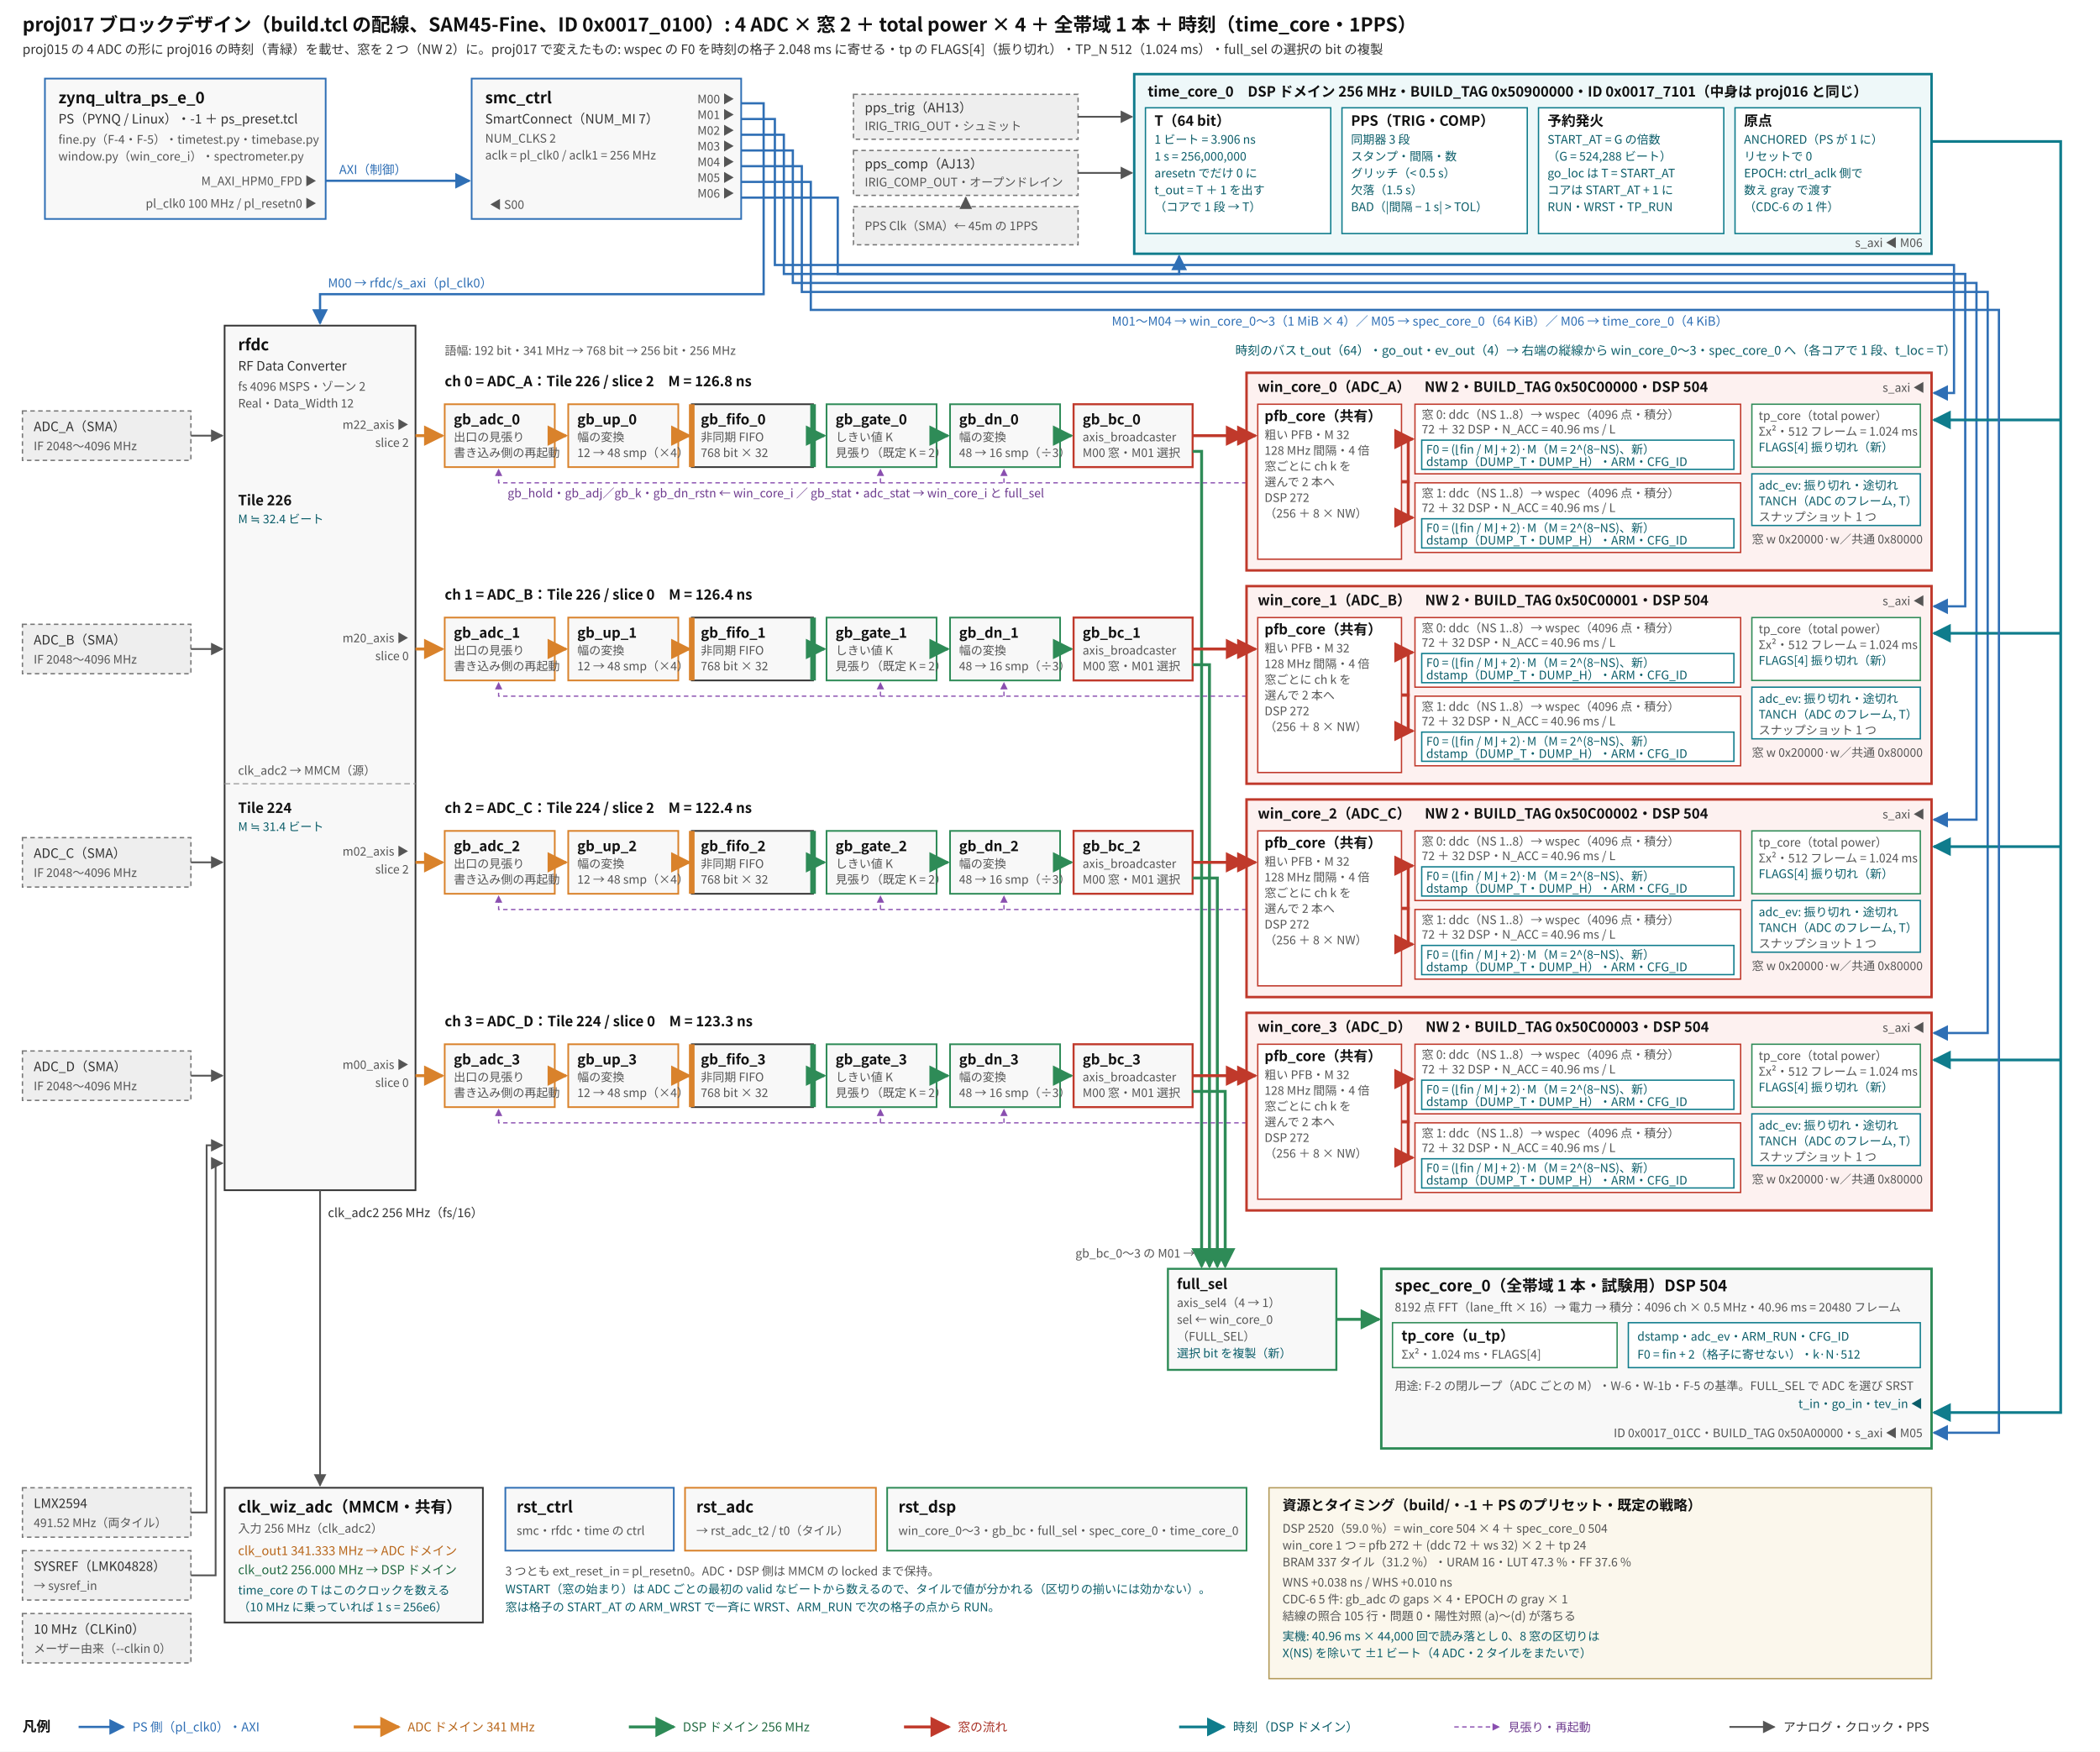
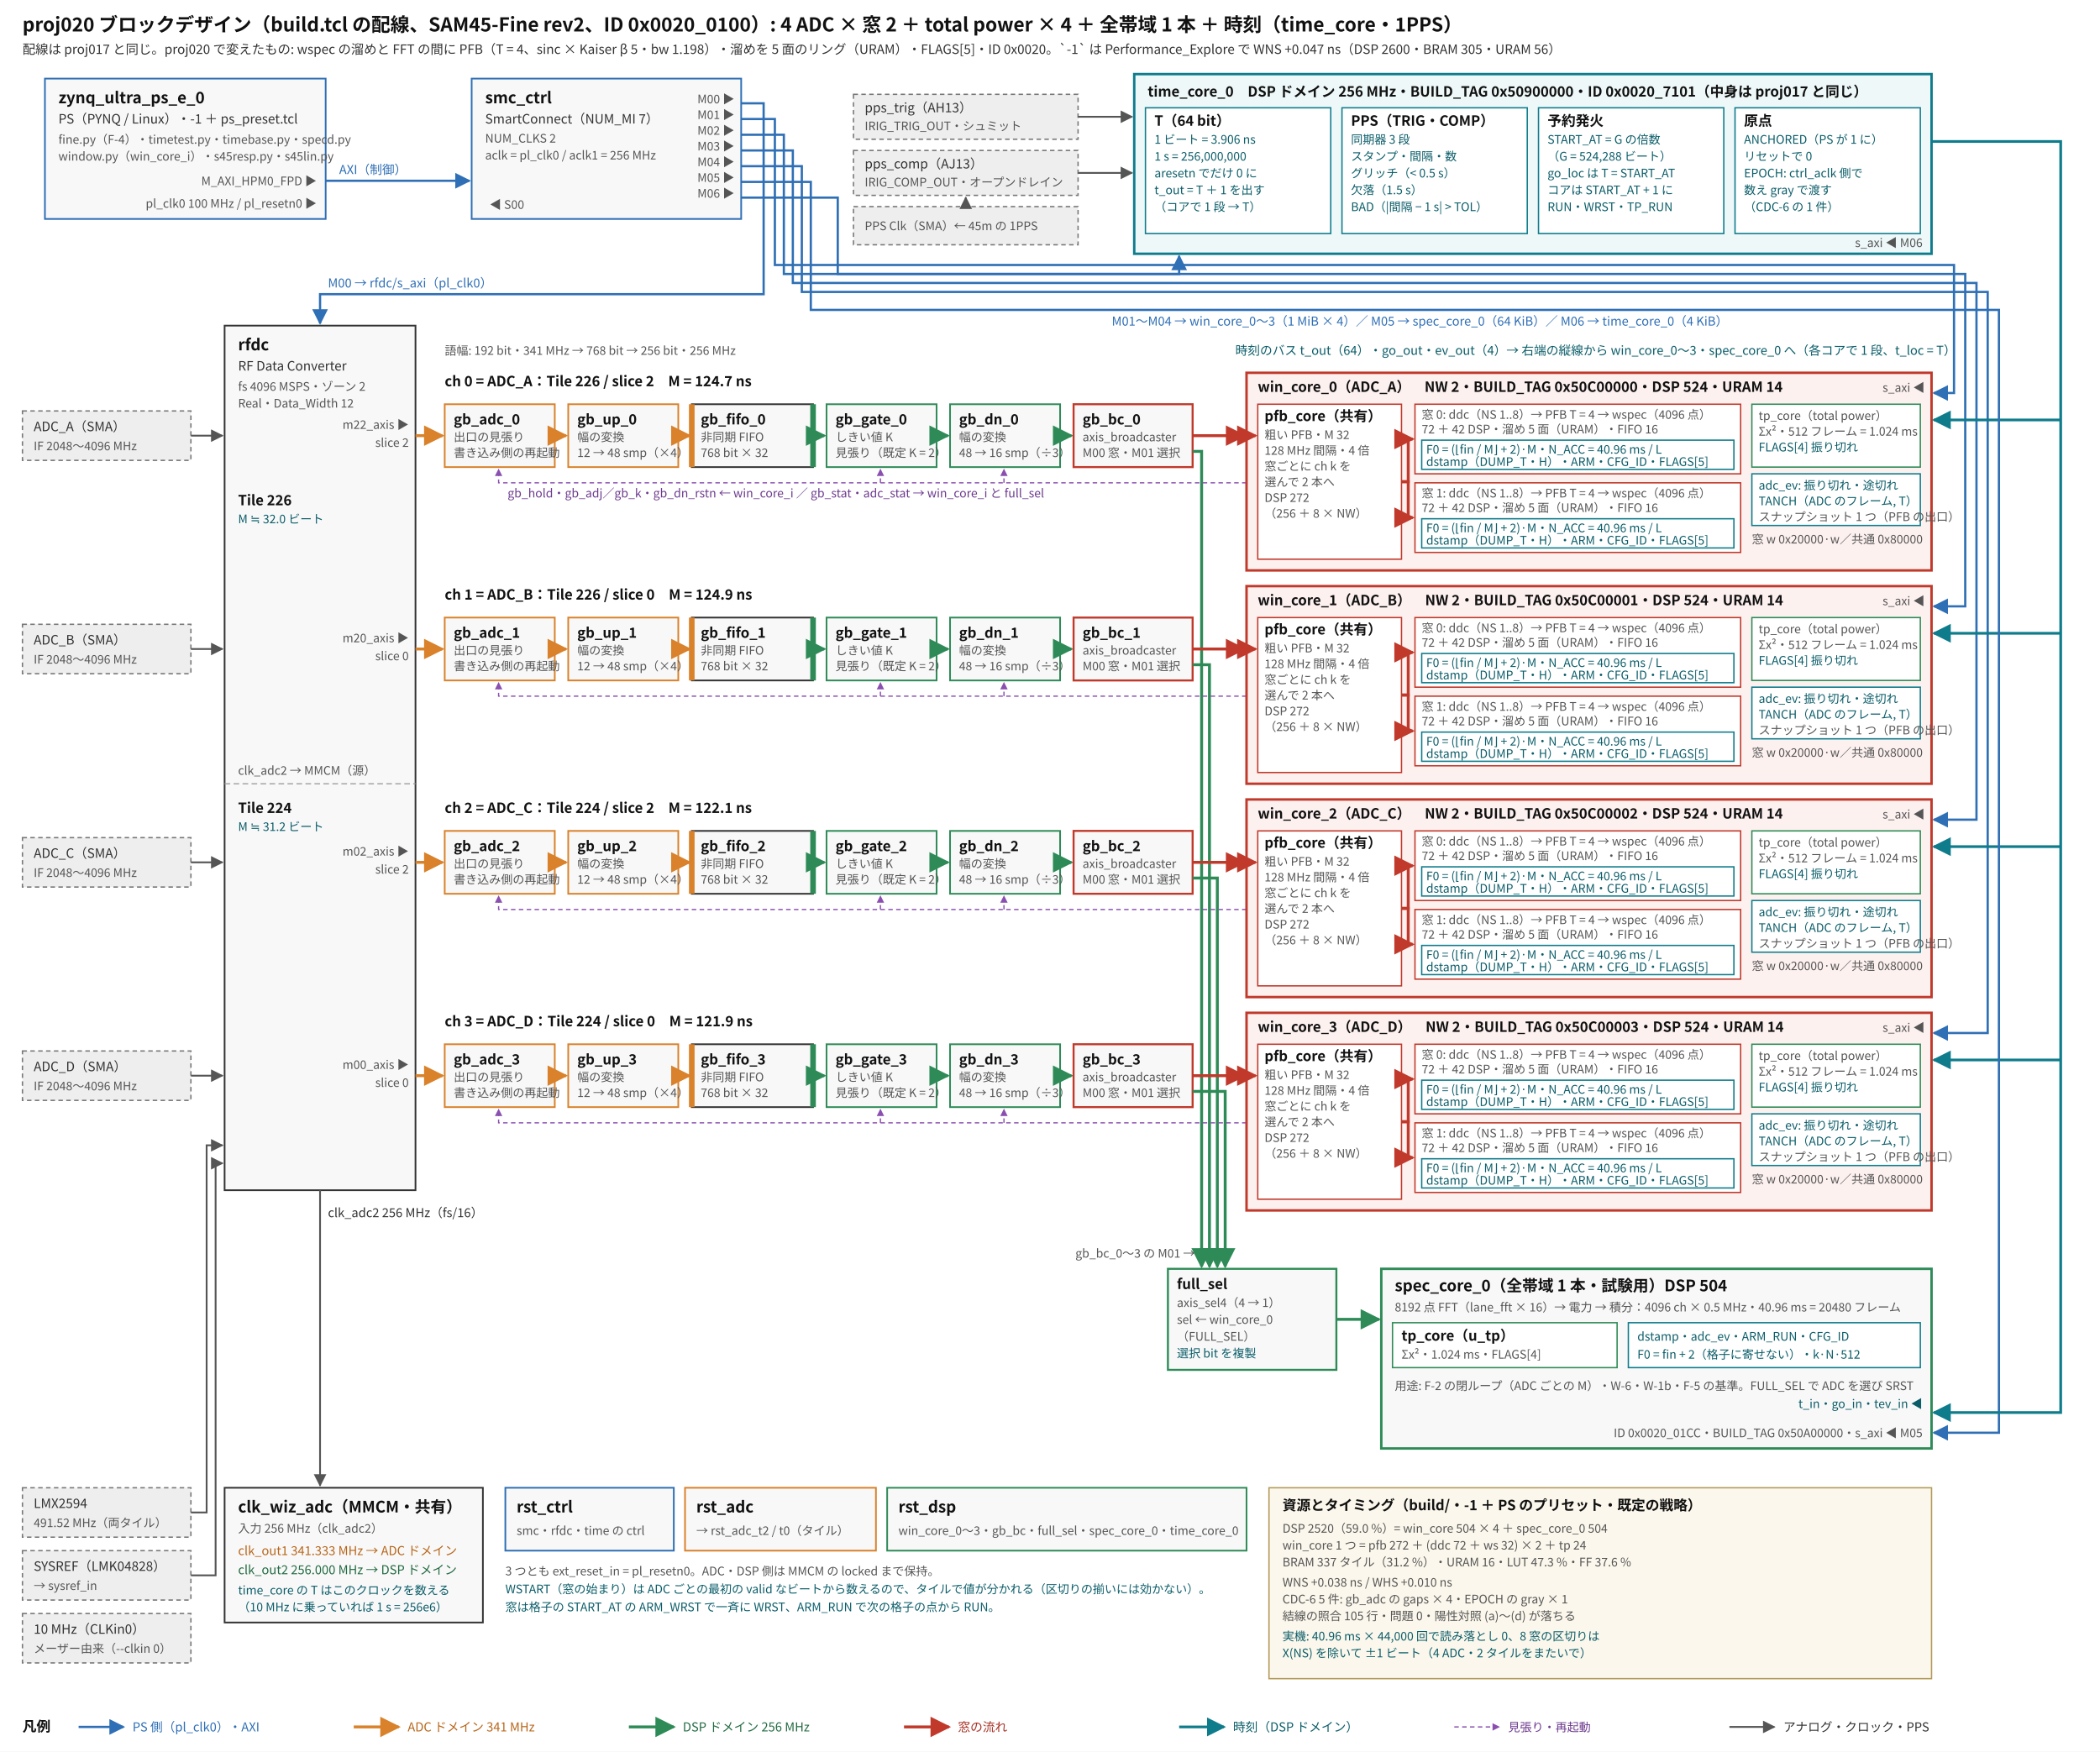
<svg xmlns="http://www.w3.org/2000/svg" viewBox="0 0 1870 1560" width="1870" height="1560" font-family="'Hiragino Sans','Noto Sans CJK JP','Yu Gothic',sans-serif">
  <defs>
    <marker id="aB" viewBox="0 0 10 10" refX="9" refY="5" markerWidth="7" markerHeight="7" orient="auto">
      <path d="M0,0 L10,5 L0,10 z" fill="#2f6fb5" />
    </marker>
    <marker id="aO" viewBox="0 0 10 10" refX="9" refY="5" markerWidth="7" markerHeight="7" orient="auto">
      <path d="M0,0 L10,5 L0,10 z" fill="#d9822b" />
    </marker>
    <marker id="aG" viewBox="0 0 10 10" refX="9" refY="5" markerWidth="7" markerHeight="7" orient="auto">
      <path d="M0,0 L10,5 L0,10 z" fill="#2e8b57" />
    </marker>
    <marker id="aK" viewBox="0 0 10 10" refX="9" refY="5" markerWidth="7" markerHeight="7" orient="auto">
      <path d="M0,0 L10,5 L0,10 z" fill="#555" />
    </marker>
    <marker id="aP" viewBox="0 0 10 10" refX="9" refY="5" markerWidth="6" markerHeight="6" orient="auto">
      <path d="M0,0 L10,5 L0,10 z" fill="#8a4fb0" />
    </marker>
    <marker id="aR" viewBox="0 0 10 10" refX="9" refY="5" markerWidth="7" markerHeight="7" orient="auto">
      <path d="M0,0 L10,5 L0,10 z" fill="#c0392b" />
    </marker>
    <marker id="aT" viewBox="0 0 10 10" refX="9" refY="5" markerWidth="7" markerHeight="7" orient="auto">
      <path d="M0,0 L10,5 L0,10 z" fill="#0f7c8c" />
    </marker>
    <style>
      .blk  { fill:#f8f8f8; stroke:#333; stroke-width:1.5; }
      .sub  { fill:#ffffff; stroke:#2e8b57; stroke-width:1.2; }
      .win  { fill:#fdf1f0; stroke:#c0392b; stroke-width:2.2; }
      .wsub { fill:#ffffff; stroke:#c0392b; stroke-width:1.2; }
      .tim  { fill:#eef8f9; stroke:#0f7c8c; stroke-width:2.2; }
      .tsub { fill:#ffffff; stroke:#0f7c8c; stroke-width:1.2; }
      .ext  { fill:#eeeeee; stroke:#777; stroke-width:1.2; stroke-dasharray:4 3; }
      .note { fill:#fbf7ec; stroke:#b39a5a; stroke-width:1.2; }
      .t    { font-size:14px; font-weight:bold; fill:#111; }
      .tm   { font-size:12.5px; font-weight:bold; fill:#111; }
      .s    { font-size:11.5px; fill:#333; }
      .xs   { font-size:10.5px; fill:#555; }
      .xt   { font-size:10.5px; fill:#0b5d69; }
      .wB   { stroke:#2f6fb5; stroke-width:2.0; fill:none; marker-end:url(#aB); }
      .wO   { stroke:#d9822b; stroke-width:2.6; fill:none; marker-end:url(#aO); }
      .wG   { stroke:#2e8b57; stroke-width:2.6; fill:none; marker-end:url(#aG); }
      .wR   { stroke:#c0392b; stroke-width:2.6; fill:none; marker-end:url(#aR); }
      .wK   { stroke:#555; stroke-width:1.6; fill:none; marker-end:url(#aK); }
      .wP   { stroke:#8a4fb0; stroke-width:1.1; fill:none; stroke-dasharray:4 3; marker-end:url(#aP); }
      .wT   { stroke:#0f7c8c; stroke-width:2.4; fill:none; marker-end:url(#aT); }
      .lb   { font-size:11px; fill:#333; }
      .lbB  { font-size:11px; fill:#2f6fb5; }
      .lbO  { font-size:11px; fill:#b8661a; }
      .lbG  { font-size:11px; fill:#236b43; }
      .lbR  { font-size:11px; fill:#a93226; }
      .lbP  { font-size:10.5px; fill:#6d3a8e; }
      .lbT  { font-size:11px; fill:#0b5d69; }
    </style>
  </defs>
  <rect x="0" y="0" width="1870" height="1560" fill="#ffffff" />
-   <text x="20" y="28" class="s" style="font-size:17px;font-weight:bold;fill:#111">proj017 ブロックデザイン（build.tcl の配線、SAM45-Fine、ID 0x0017_0100）: 4 ADC × 窓 2 ＋ total power × 4 ＋ 全帯域 1 本 ＋ 時刻（time_core・1PPS）</text>
-   <text x="20" y="48" class="s">proj015 の 4 ADC の形に proj016 の時刻（青緑）を載せ、窓を 2 つ（NW 2）に。proj017 で変えたもの: wspec の F0 を時刻の格子 2.048 ms に寄せる・tp の FLAGS[4]（振り切れ）・TP_N 512（1.024 ms）・full_sel の選択の bit の複製</text>
+   <text x="20" y="28" class="s" style="font-size:17px;font-weight:bold;fill:#111">proj020 ブロックデザイン（build.tcl の配線、SAM45-Fine rev2、ID 0x0020_0100）: 4 ADC × 窓 2 ＋ total power × 4 ＋ 全帯域 1 本 ＋ 時刻（time_core・1PPS）</text>
+   <text x="20" y="48" class="s">配線は proj017 と同じ。proj020 で変えたもの: wspec の溜めと FFT の間に PFB（T = 4、sinc × Kaiser β 5・bw 1.198）・溜めを 5 面のリング（URAM）・FLAGS[5]・ID 0x0020。`-1` は Performance_Explore で WNS +0.047 ns（DSP 2600・BRAM 305・URAM 56）</text>
  <rect class="blk" x="40" y="70" width="250" height="125" style="stroke:#2f6fb5" />
  <text x="52" y="92" class="t">zynq_ultra_ps_e_0</text>
  <text x="52" y="110" class="s">PS（PYNQ / Linux）・-1 ＋ ps_preset.tcl</text>
-   <text x="52" y="128" class="xs">fine.py（F-4・F-5）・timetest.py・timebase.py</text>
-   <text x="52" y="143" class="xs">window.py（win_core_i）・spectrometer.py</text>
+   <text x="52" y="128" class="xs">fine.py（F-4）・timetest.py・timebase.py・specd.py</text>
+   <text x="52" y="143" class="xs">window.py（win_core_i）・s45resp.py・s45lin.py</text>
  <text x="282" y="165" class="xs" text-anchor="end">M_AXI_HPM0_FPD ▶</text>
  <text x="282" y="185" class="xs" text-anchor="end">pl_clk0 100 MHz / pl_resetn0 ▶</text>
  <rect class="blk" x="420" y="70" width="240" height="125" style="stroke:#2f6fb5" />
  <text x="432" y="92" class="t">smc_ctrl</text>
  <text x="432" y="110" class="s">SmartConnect（NUM_MI 7）</text>
  <text x="432" y="127" class="xs">NUM_CLKS 2</text>
  <text x="432" y="142" class="xs">aclk = pl_clk0 / aclk1 = 256 MHz</text>
  <text x="436" y="186" class="xs">◀ S00</text>
  <text x="654" y="92" class="xs" text-anchor="end">M00 ▶</text>
  <text x="654" y="106" class="xs" text-anchor="end">M01 ▶</text>
  <text x="654" y="120" class="xs" text-anchor="end">M02 ▶</text>
  <text x="654" y="134" class="xs" text-anchor="end">M03 ▶</text>
  <text x="654" y="148" class="xs" text-anchor="end">M04 ▶</text>
  <text x="654" y="162" class="xs" text-anchor="end">M05 ▶</text>
  <text x="654" y="176" class="xs" text-anchor="end">M06 ▶</text>
  <path class="wB" d="M290,161 L418,161" />
  <text x="302" y="155" class="lbB">AXI（制御）</text>
  <rect class="tim" x="1010" y="66" width="710" height="160" />
-   <text x="1022" y="86" class="tm">time_core_0　DSP ドメイン 256 MHz・BUILD_TAG 0x50900000・ID 0x0017_7101（中身は proj016 と同じ）</text>
+   <text x="1022" y="86" class="tm">time_core_0　DSP ドメイン 256 MHz・BUILD_TAG 0x50900000・ID 0x0020_7101（中身は proj017 と同じ）</text>
  <text x="1712" y="220" class="xs" text-anchor="end">s_axi ◀ M06</text>
  <rect class="tsub" x="1020" y="96" width="165" height="112" />
  <text x="1028" y="112" class="tm">T（64 bit）</text>
  <text x="1028" y="128" class="xt">1 ビート = 3.906 ns</text>
  <text x="1028" y="143" class="xt">1 s = 256,000,000</text>
  <text x="1028" y="158" class="xt">aresetn でだけ 0 に</text>
  <text x="1028" y="173" class="xt">t_out = T ＋ 1 を出す</text>
  <text x="1028" y="188" class="xt">（コアで 1 段 → T）</text>
  <rect class="tsub" x="1195" y="96" width="165" height="112" />
  <text x="1203" y="112" class="tm">PPS（TRIG・COMP）</text>
  <text x="1203" y="128" class="xt">同期器 3 段</text>
  <text x="1203" y="143" class="xt">スタンプ・間隔・数</text>
  <text x="1203" y="158" class="xt">グリッチ（&lt; 0.5 s）</text>
  <text x="1203" y="173" class="xt">欠落（1.5 s）</text>
  <text x="1203" y="188" class="xt">BAD（|間隔 − 1 s| &gt; TOL）</text>
  <rect class="tsub" x="1370" y="96" width="165" height="112" />
  <text x="1378" y="112" class="tm">予約発火</text>
  <text x="1378" y="128" class="xt">START_AT = G の倍数</text>
  <text x="1378" y="143" class="xt">（G = 524,288 ビート）</text>
  <text x="1378" y="158" class="xt">go_loc は T = START_AT</text>
  <text x="1378" y="173" class="xt">コアは START_AT + 1 に</text>
  <text x="1378" y="188" class="xt">RUN・WRST・TP_RUN</text>
  <rect class="tsub" x="1545" y="96" width="165" height="112" />
  <text x="1553" y="112" class="tm">原点</text>
  <text x="1553" y="128" class="xt">ANCHORED（PS が 1 に）</text>
  <text x="1553" y="143" class="xt">リセットで 0</text>
  <text x="1553" y="158" class="xt">EPOCH: ctrl_aclk 側で</text>
  <text x="1553" y="173" class="xt">数え gray で渡す</text>
  <text x="1553" y="188" class="xt">（CDC-6 の 1 件）</text>
  <rect class="ext" x="760" y="84" width="200" height="40" />
  <text x="770" y="100" class="s">pps_trig（AH13）</text>
  <text x="770" y="116" class="xs">IRIG_TRIG_OUT・シュミット</text>
  <rect class="ext" x="760" y="134" width="200" height="40" />
  <text x="770" y="150" class="s">pps_comp（AJ13）</text>
  <text x="770" y="166" class="xs">IRIG_COMP_OUT・オープンドレイン</text>
  <path class="wK" d="M960,104 L1008,104" />
  <path class="wK" d="M960,154 L1008,154" />
  <rect class="ext" x="760" y="184" width="200" height="34" />
  <text x="770" y="205" class="xs">PPS Clk（SMA）← 45m の 1PPS</text>
  <path class="wK" d="M860,184 L860,176" />
  <rect class="blk" x="200" y="290" width="170" height="770" />
  <text x="212" y="312" class="t">rfdc</text>
  <text x="212" y="330" class="s">RF Data Converter</text>
  <text x="212" y="348" class="xs">fs 4096 MSPS・ゾーン 2</text>
  <text x="212" y="363" class="xs">Real・Data_Width 12</text>
  <line x1="200" y1="698" x2="370" y2="698" stroke="#999" stroke-dasharray="5 3" />
  <text x="212" y="450" class="tm">Tile 226</text>
  <text x="212" y="724" class="tm">Tile 224</text>
-   <text x="212" y="466" class="xt">M ≒ 32.4 ビート</text>
-   <text x="212" y="740" class="xt">M ≒ 31.4 ビート</text>
+   <text x="212" y="466" class="xt">M ≒ 32.0 ビート</text>
+   <text x="212" y="740" class="xt">M ≒ 31.2 ビート</text>
  <text x="212" y="690" class="xs">clk_adc2 → MMCM（源）</text>
  <path class="wB" d="M660,92 L680,92 L680,262 L285,262 L285,288" />
  <text x="292" y="256" class="lbB">M00 → rfdc/s_axi（pl_clk0）</text>
  <path class="wB" d="M660,106 L690,106 L690,236 L1740,236 L1740,350 L1722,350" />
  <path class="wB" d="M660,120 L698,120 L698,244 L1750,244 L1750,540 L1722,540" />
  <path class="wB" d="M660,134 L706,134 L706,252 L1760,252 L1760,730 L1722,730" />
  <path class="wB" d="M660,148 L714,148 L714,260 L1770,260 L1770,920 L1722,920" />
  <text x="990" y="290" class="lbB">M01〜M04 → win_core_0〜3（1 MiB × 4）／ M05 → spec_core_0（64 KiB）／ M06 → time_core_0（4 KiB）</text>
  <path class="wB" d="M660,176 L746,176 L746,244 L1050,244 L1050,228" />
  <text x="1100" y="316" class="lbT">時刻のバス t_out（64）・go_out・ev_out（4）→ 右端の縦線から win_core_0〜3・spec_core_0 へ（各コアで 1 段、t_loc = T）</text>
  <text x="396" y="316" class="xs">語幅: 192 bit・341 MHz → 768 bit → 256 bit・256 MHz</text>
  <rect class="ext" x="20" y="366" width="150" height="44" />
  <text x="30" y="384" class="s">ADC_A（SMA）</text>
  <text x="30" y="401" class="xs">IF 2048〜4096 MHz</text>
  <path class="wK" d="M170,388 L198,388" />
  <text x="364" y="382" class="xs" text-anchor="end">m22_axis ▶</text>
  <text x="364" y="398" class="xs" text-anchor="end">slice 2</text>
-   <text x="396" y="344" class="tm">ch 0 = ADC_A：Tile 226 / slice 2　M = 126.8 ns</text>
+   <text x="396" y="344" class="tm">ch 0 = ADC_A：Tile 226 / slice 2　M = 124.7 ns</text>
  <path class="wO" d="M370,388 L394,388" />
  <rect class="blk" x="396" y="360" width="98" height="56" style="stroke:#d9822b" />
  <text x="404" y="378" class="tm">gb_adc_0</text>
  <text x="404" y="393" class="xs">出口の見張り</text>
  <text x="404" y="407" class="xs">書き込み側の再起動</text>
  <path class="wO" d="M494,388 L504,388" />
  <rect class="blk" x="506" y="360" width="98" height="56" style="stroke:#d9822b" />
  <text x="514" y="378" class="tm">gb_up_0</text>
  <text x="514" y="393" class="xs">幅の変換</text>
  <text x="514" y="407" class="xs">12 → 48 smp（×4）</text>
  <path class="wO" d="M604,388 L614,388" />
  <rect class="blk" x="616" y="360" width="108" height="56" style="stroke:#333" />
  <line x1="616" y1="360" x2="616" y2="416" stroke="#d9822b" stroke-width="5" />
  <line x1="724" y1="360" x2="724" y2="416" stroke="#2e8b57" stroke-width="5" />
  <text x="624" y="378" class="tm">gb_fifo_0</text>
  <text x="624" y="393" class="xs">非同期 FIFO</text>
  <text x="624" y="407" class="xs">768 bit × 32</text>
  <path class="wG" d="M724,388 L734,388" />
  <rect class="blk" x="736" y="360" width="98" height="56" style="stroke:#2e8b57" />
  <text x="744" y="378" class="tm">gb_gate_0</text>
  <text x="744" y="393" class="xs">しきい値 K</text>
  <text x="744" y="407" class="xs">見張り（既定 K = 2）</text>
  <path class="wG" d="M834,388 L844,388" />
  <rect class="blk" x="846" y="360" width="98" height="56" style="stroke:#2e8b57" />
  <text x="854" y="378" class="tm">gb_dn_0</text>
  <text x="854" y="393" class="xs">幅の変換</text>
  <text x="854" y="407" class="xs">48 → 16 smp（÷3）</text>
  <path class="wG" d="M944,388 L954,388" />
  <rect class="blk" x="956" y="360" width="106" height="56" style="stroke:#c0392b;stroke-width:1.8" />
  <text x="964" y="378" class="tm">gb_bc_0</text>
  <text x="964" y="393" class="xs">axis_broadcaster</text>
  <text x="964" y="407" class="xs">M00 窓・M01 選択</text>
  <path class="wR" d="M1062,388 L1108,388" />
  <path class="wG" d="M1062,402 L1070,402 L1070,1128" />
  <path class="wP" d="M1110,430 L444,430 L444,418" />
  <path class="wP" d="M784,430 L784,418" />
  <path class="wP" d="M894,430 L894,418" />
  <text x="452" y="443" class="lbP">gb_hold・gb_adj／gb_k・gb_dn_rstn ← win_core_i ／ gb_stat・adc_stat → win_core_i と full_sel</text>
  <rect class="win" x="1110" y="332" width="610" height="176" />
-   <text x="1120" y="349" class="tm">win_core_0（ADC_A）　NW 2・BUILD_TAG 0x50C00000・DSP 504</text>
+   <text x="1120" y="349" class="tm">win_core_0（ADC_A）　NW 2・BUILD_TAG 0x50C00000・DSP 524・URAM 14</text>
  <text x="1714" y="349" class="xs" text-anchor="end">s_axi ◀</text>
  <path class="wT" d="M1835,374 L1722,374" />
  <rect class="wsub" x="1120" y="360" width="128" height="138" />
  <text x="1126" y="375" class="tm">pfb_core（共有）</text>
  <text x="1126" y="391" class="xs">粗い PFB・M 32</text>
  <text x="1126" y="405" class="xs">128 MHz 間隔・4 倍</text>
  <text x="1126" y="419" class="xs">窓ごとに ch k を</text>
  <text x="1126" y="433" class="xs">選んで 2 本へ</text>
  <text x="1126" y="447" class="xs">DSP 272</text>
  <text x="1126" y="461" class="xs">（256 ＋ 8 × NW）</text>
  <path class="wR" d="M1112,388 L1118,388" />
  <rect class="wsub" x="1260" y="360" width="290" height="62" />
-   <text x="1266" y="373" class="xs">窓 0: ddc（NS 1..8）→ wspec（4096 点・積分）</text>
-   <text x="1266" y="386" class="xs">72 ＋ 32 DSP・N_ACC = 40.96 ms / L</text>
+   <text x="1266" y="373" class="xs">窓 0: ddc（NS 1..8）→ PFB T = 4 → wspec（4096 点）</text>
+   <text x="1266" y="386" class="xs">72 ＋ 42 DSP・溜め 5 面（URAM）・FIFO 16</text>
  <rect class="tsub" x="1266" y="392" width="278" height="26" />
-   <text x="1270" y="404" class="xt">F0 = (⌊fin / M⌋ + 2)·M（M = 2^(8−NS)、新）</text>
-   <text x="1270" y="415" class="xt">dstamp（DUMP_T・DUMP_H）・ARM・CFG_ID</text>
+   <text x="1270" y="404" class="xt">F0 = (⌊fin / M⌋ + 2)·M・N_ACC = 40.96 ms / L</text>
+   <text x="1270" y="415" class="xt">dstamp（DUMP_T・H）・ARM・CFG_ID・FLAGS[5]</text>
  <path class="wR" d="M1248,429 L1254,429 L1254,391 L1258,391" />
  <rect class="wsub" x="1260" y="430" width="290" height="62" />
-   <text x="1266" y="443" class="xs">窓 1: ddc（NS 1..8）→ wspec（4096 点・積分）</text>
-   <text x="1266" y="456" class="xs">72 ＋ 32 DSP・N_ACC = 40.96 ms / L</text>
+   <text x="1266" y="443" class="xs">窓 1: ddc（NS 1..8）→ PFB T = 4 → wspec（4096 点）</text>
+   <text x="1266" y="456" class="xs">72 ＋ 42 DSP・溜め 5 面（URAM）・FIFO 16</text>
  <rect class="tsub" x="1266" y="462" width="278" height="26" />
-   <text x="1270" y="474" class="xt">F0 = (⌊fin / M⌋ + 2)·M（M = 2^(8−NS)、新）</text>
-   <text x="1270" y="485" class="xt">dstamp（DUMP_T・DUMP_H）・ARM・CFG_ID</text>
+   <text x="1270" y="474" class="xt">F0 = (⌊fin / M⌋ + 2)·M・N_ACC = 40.96 ms / L</text>
+   <text x="1270" y="485" class="xt">dstamp（DUMP_T・H）・ARM・CFG_ID・FLAGS[5]</text>
  <path class="wR" d="M1248,429 L1254,429 L1254,461 L1258,461" />
  <rect class="sub" x="1560" y="360" width="150" height="56" />
  <text x="1566" y="374" class="xs">tp_core（total power）</text>
  <text x="1566" y="388" class="xs">Σx²・512 フレーム = 1.024 ms</text>
-   <text x="1566" y="402" class="xt">FLAGS[4] 振り切れ（新）</text>
+   <text x="1566" y="402" class="xt">FLAGS[4] 振り切れ</text>
  <rect class="tsub" x="1560" y="422" width="150" height="46" />
  <text x="1566" y="436" class="xt">adc_ev: 振り切れ・途切れ</text>
  <text x="1566" y="450" class="xt">TANCH（ADC のフレーム, T）</text>
-   <text x="1566" y="464" class="xs">スナップショット 1 つ</text>
+   <text x="1566" y="464" class="xs">スナップショット 1 つ（PFB の出口）</text>
  <text x="1560" y="484" class="xs">窓 w 0x20000·w／共通 0x80000</text>
  <rect class="ext" x="20" y="556" width="150" height="44" />
  <text x="30" y="574" class="s">ADC_B（SMA）</text>
  <text x="30" y="591" class="xs">IF 2048〜4096 MHz</text>
  <path class="wK" d="M170,578 L198,578" />
  <text x="364" y="572" class="xs" text-anchor="end">m20_axis ▶</text>
  <text x="364" y="588" class="xs" text-anchor="end">slice 0</text>
-   <text x="396" y="534" class="tm">ch 1 = ADC_B：Tile 226 / slice 0　M = 126.4 ns</text>
+   <text x="396" y="534" class="tm">ch 1 = ADC_B：Tile 226 / slice 0　M = 124.9 ns</text>
  <path class="wO" d="M370,578 L394,578" />
  <rect class="blk" x="396" y="550" width="98" height="56" style="stroke:#d9822b" />
  <text x="404" y="568" class="tm">gb_adc_1</text>
  <text x="404" y="583" class="xs">出口の見張り</text>
  <text x="404" y="597" class="xs">書き込み側の再起動</text>
  <path class="wO" d="M494,578 L504,578" />
  <rect class="blk" x="506" y="550" width="98" height="56" style="stroke:#d9822b" />
  <text x="514" y="568" class="tm">gb_up_1</text>
  <text x="514" y="583" class="xs">幅の変換</text>
  <text x="514" y="597" class="xs">12 → 48 smp（×4）</text>
  <path class="wO" d="M604,578 L614,578" />
  <rect class="blk" x="616" y="550" width="108" height="56" style="stroke:#333" />
  <line x1="616" y1="550" x2="616" y2="606" stroke="#d9822b" stroke-width="5" />
  <line x1="724" y1="550" x2="724" y2="606" stroke="#2e8b57" stroke-width="5" />
  <text x="624" y="568" class="tm">gb_fifo_1</text>
  <text x="624" y="583" class="xs">非同期 FIFO</text>
  <text x="624" y="597" class="xs">768 bit × 32</text>
  <path class="wG" d="M724,578 L734,578" />
  <rect class="blk" x="736" y="550" width="98" height="56" style="stroke:#2e8b57" />
  <text x="744" y="568" class="tm">gb_gate_1</text>
  <text x="744" y="583" class="xs">しきい値 K</text>
  <text x="744" y="597" class="xs">見張り（既定 K = 2）</text>
  <path class="wG" d="M834,578 L844,578" />
  <rect class="blk" x="846" y="550" width="98" height="56" style="stroke:#2e8b57" />
  <text x="854" y="568" class="tm">gb_dn_1</text>
  <text x="854" y="583" class="xs">幅の変換</text>
  <text x="854" y="597" class="xs">48 → 16 smp（÷3）</text>
  <path class="wG" d="M944,578 L954,578" />
  <rect class="blk" x="956" y="550" width="106" height="56" style="stroke:#c0392b;stroke-width:1.8" />
  <text x="964" y="568" class="tm">gb_bc_1</text>
  <text x="964" y="583" class="xs">axis_broadcaster</text>
  <text x="964" y="597" class="xs">M00 窓・M01 選択</text>
  <path class="wR" d="M1062,578 L1108,578" />
  <path class="wG" d="M1062,592 L1077,592 L1077,1128" />
  <path class="wP" d="M1110,620 L444,620 L444,608" />
  <path class="wP" d="M784,620 L784,608" />
  <path class="wP" d="M894,620 L894,608" />
  <rect class="win" x="1110" y="522" width="610" height="176" />
-   <text x="1120" y="539" class="tm">win_core_1（ADC_B）　NW 2・BUILD_TAG 0x50C00001・DSP 504</text>
+   <text x="1120" y="539" class="tm">win_core_1（ADC_B）　NW 2・BUILD_TAG 0x50C00001・DSP 524・URAM 14</text>
  <text x="1714" y="539" class="xs" text-anchor="end">s_axi ◀</text>
  <path class="wT" d="M1835,564 L1722,564" />
  <rect class="wsub" x="1120" y="550" width="128" height="138" />
  <text x="1126" y="565" class="tm">pfb_core（共有）</text>
  <text x="1126" y="581" class="xs">粗い PFB・M 32</text>
  <text x="1126" y="595" class="xs">128 MHz 間隔・4 倍</text>
  <text x="1126" y="609" class="xs">窓ごとに ch k を</text>
  <text x="1126" y="623" class="xs">選んで 2 本へ</text>
  <text x="1126" y="637" class="xs">DSP 272</text>
  <text x="1126" y="651" class="xs">（256 ＋ 8 × NW）</text>
  <path class="wR" d="M1112,578 L1118,578" />
  <rect class="wsub" x="1260" y="550" width="290" height="62" />
-   <text x="1266" y="563" class="xs">窓 0: ddc（NS 1..8）→ wspec（4096 点・積分）</text>
-   <text x="1266" y="576" class="xs">72 ＋ 32 DSP・N_ACC = 40.96 ms / L</text>
+   <text x="1266" y="563" class="xs">窓 0: ddc（NS 1..8）→ PFB T = 4 → wspec（4096 点）</text>
+   <text x="1266" y="576" class="xs">72 ＋ 42 DSP・溜め 5 面（URAM）・FIFO 16</text>
  <rect class="tsub" x="1266" y="582" width="278" height="26" />
-   <text x="1270" y="594" class="xt">F0 = (⌊fin / M⌋ + 2)·M（M = 2^(8−NS)、新）</text>
-   <text x="1270" y="605" class="xt">dstamp（DUMP_T・DUMP_H）・ARM・CFG_ID</text>
+   <text x="1270" y="594" class="xt">F0 = (⌊fin / M⌋ + 2)·M・N_ACC = 40.96 ms / L</text>
+   <text x="1270" y="605" class="xt">dstamp（DUMP_T・H）・ARM・CFG_ID・FLAGS[5]</text>
  <path class="wR" d="M1248,619 L1254,619 L1254,581 L1258,581" />
  <rect class="wsub" x="1260" y="620" width="290" height="62" />
-   <text x="1266" y="633" class="xs">窓 1: ddc（NS 1..8）→ wspec（4096 点・積分）</text>
-   <text x="1266" y="646" class="xs">72 ＋ 32 DSP・N_ACC = 40.96 ms / L</text>
+   <text x="1266" y="633" class="xs">窓 1: ddc（NS 1..8）→ PFB T = 4 → wspec（4096 点）</text>
+   <text x="1266" y="646" class="xs">72 ＋ 42 DSP・溜め 5 面（URAM）・FIFO 16</text>
  <rect class="tsub" x="1266" y="652" width="278" height="26" />
-   <text x="1270" y="664" class="xt">F0 = (⌊fin / M⌋ + 2)·M（M = 2^(8−NS)、新）</text>
-   <text x="1270" y="675" class="xt">dstamp（DUMP_T・DUMP_H）・ARM・CFG_ID</text>
+   <text x="1270" y="664" class="xt">F0 = (⌊fin / M⌋ + 2)·M・N_ACC = 40.96 ms / L</text>
+   <text x="1270" y="675" class="xt">dstamp（DUMP_T・H）・ARM・CFG_ID・FLAGS[5]</text>
  <path class="wR" d="M1248,619 L1254,619 L1254,651 L1258,651" />
  <rect class="sub" x="1560" y="550" width="150" height="56" />
  <text x="1566" y="564" class="xs">tp_core（total power）</text>
  <text x="1566" y="578" class="xs">Σx²・512 フレーム = 1.024 ms</text>
-   <text x="1566" y="592" class="xt">FLAGS[4] 振り切れ（新）</text>
+   <text x="1566" y="592" class="xt">FLAGS[4] 振り切れ</text>
  <rect class="tsub" x="1560" y="612" width="150" height="46" />
  <text x="1566" y="626" class="xt">adc_ev: 振り切れ・途切れ</text>
  <text x="1566" y="640" class="xt">TANCH（ADC のフレーム, T）</text>
-   <text x="1566" y="654" class="xs">スナップショット 1 つ</text>
+   <text x="1566" y="654" class="xs">スナップショット 1 つ（PFB の出口）</text>
  <text x="1560" y="674" class="xs">窓 w 0x20000·w／共通 0x80000</text>
  <rect class="ext" x="20" y="746" width="150" height="44" />
  <text x="30" y="764" class="s">ADC_C（SMA）</text>
  <text x="30" y="781" class="xs">IF 2048〜4096 MHz</text>
  <path class="wK" d="M170,768 L198,768" />
  <text x="364" y="762" class="xs" text-anchor="end">m02_axis ▶</text>
  <text x="364" y="778" class="xs" text-anchor="end">slice 2</text>
-   <text x="396" y="724" class="tm">ch 2 = ADC_C：Tile 224 / slice 2　M = 122.4 ns</text>
+   <text x="396" y="724" class="tm">ch 2 = ADC_C：Tile 224 / slice 2　M = 122.1 ns</text>
  <path class="wO" d="M370,768 L394,768" />
  <rect class="blk" x="396" y="740" width="98" height="56" style="stroke:#d9822b" />
  <text x="404" y="758" class="tm">gb_adc_2</text>
  <text x="404" y="773" class="xs">出口の見張り</text>
  <text x="404" y="787" class="xs">書き込み側の再起動</text>
  <path class="wO" d="M494,768 L504,768" />
  <rect class="blk" x="506" y="740" width="98" height="56" style="stroke:#d9822b" />
  <text x="514" y="758" class="tm">gb_up_2</text>
  <text x="514" y="773" class="xs">幅の変換</text>
  <text x="514" y="787" class="xs">12 → 48 smp（×4）</text>
  <path class="wO" d="M604,768 L614,768" />
  <rect class="blk" x="616" y="740" width="108" height="56" style="stroke:#333" />
  <line x1="616" y1="740" x2="616" y2="796" stroke="#d9822b" stroke-width="5" />
  <line x1="724" y1="740" x2="724" y2="796" stroke="#2e8b57" stroke-width="5" />
  <text x="624" y="758" class="tm">gb_fifo_2</text>
  <text x="624" y="773" class="xs">非同期 FIFO</text>
  <text x="624" y="787" class="xs">768 bit × 32</text>
  <path class="wG" d="M724,768 L734,768" />
  <rect class="blk" x="736" y="740" width="98" height="56" style="stroke:#2e8b57" />
  <text x="744" y="758" class="tm">gb_gate_2</text>
  <text x="744" y="773" class="xs">しきい値 K</text>
  <text x="744" y="787" class="xs">見張り（既定 K = 2）</text>
  <path class="wG" d="M834,768 L844,768" />
  <rect class="blk" x="846" y="740" width="98" height="56" style="stroke:#2e8b57" />
  <text x="854" y="758" class="tm">gb_dn_2</text>
  <text x="854" y="773" class="xs">幅の変換</text>
  <text x="854" y="787" class="xs">48 → 16 smp（÷3）</text>
  <path class="wG" d="M944,768 L954,768" />
  <rect class="blk" x="956" y="740" width="106" height="56" style="stroke:#c0392b;stroke-width:1.8" />
  <text x="964" y="758" class="tm">gb_bc_2</text>
  <text x="964" y="773" class="xs">axis_broadcaster</text>
  <text x="964" y="787" class="xs">M00 窓・M01 選択</text>
  <path class="wR" d="M1062,768 L1108,768" />
  <path class="wG" d="M1062,782 L1084,782 L1084,1128" />
  <path class="wP" d="M1110,810 L444,810 L444,798" />
  <path class="wP" d="M784,810 L784,798" />
  <path class="wP" d="M894,810 L894,798" />
  <rect class="win" x="1110" y="712" width="610" height="176" />
-   <text x="1120" y="729" class="tm">win_core_2（ADC_C）　NW 2・BUILD_TAG 0x50C00002・DSP 504</text>
+   <text x="1120" y="729" class="tm">win_core_2（ADC_C）　NW 2・BUILD_TAG 0x50C00002・DSP 524・URAM 14</text>
  <text x="1714" y="729" class="xs" text-anchor="end">s_axi ◀</text>
  <path class="wT" d="M1835,754 L1722,754" />
  <rect class="wsub" x="1120" y="740" width="128" height="138" />
  <text x="1126" y="755" class="tm">pfb_core（共有）</text>
  <text x="1126" y="771" class="xs">粗い PFB・M 32</text>
  <text x="1126" y="785" class="xs">128 MHz 間隔・4 倍</text>
  <text x="1126" y="799" class="xs">窓ごとに ch k を</text>
  <text x="1126" y="813" class="xs">選んで 2 本へ</text>
  <text x="1126" y="827" class="xs">DSP 272</text>
  <text x="1126" y="841" class="xs">（256 ＋ 8 × NW）</text>
  <path class="wR" d="M1112,768 L1118,768" />
  <rect class="wsub" x="1260" y="740" width="290" height="62" />
-   <text x="1266" y="753" class="xs">窓 0: ddc（NS 1..8）→ wspec（4096 点・積分）</text>
-   <text x="1266" y="766" class="xs">72 ＋ 32 DSP・N_ACC = 40.96 ms / L</text>
+   <text x="1266" y="753" class="xs">窓 0: ddc（NS 1..8）→ PFB T = 4 → wspec（4096 点）</text>
+   <text x="1266" y="766" class="xs">72 ＋ 42 DSP・溜め 5 面（URAM）・FIFO 16</text>
  <rect class="tsub" x="1266" y="772" width="278" height="26" />
-   <text x="1270" y="784" class="xt">F0 = (⌊fin / M⌋ + 2)·M（M = 2^(8−NS)、新）</text>
-   <text x="1270" y="795" class="xt">dstamp（DUMP_T・DUMP_H）・ARM・CFG_ID</text>
+   <text x="1270" y="784" class="xt">F0 = (⌊fin / M⌋ + 2)·M・N_ACC = 40.96 ms / L</text>
+   <text x="1270" y="795" class="xt">dstamp（DUMP_T・H）・ARM・CFG_ID・FLAGS[5]</text>
  <path class="wR" d="M1248,809 L1254,809 L1254,771 L1258,771" />
  <rect class="wsub" x="1260" y="810" width="290" height="62" />
-   <text x="1266" y="823" class="xs">窓 1: ddc（NS 1..8）→ wspec（4096 点・積分）</text>
-   <text x="1266" y="836" class="xs">72 ＋ 32 DSP・N_ACC = 40.96 ms / L</text>
+   <text x="1266" y="823" class="xs">窓 1: ddc（NS 1..8）→ PFB T = 4 → wspec（4096 点）</text>
+   <text x="1266" y="836" class="xs">72 ＋ 42 DSP・溜め 5 面（URAM）・FIFO 16</text>
  <rect class="tsub" x="1266" y="842" width="278" height="26" />
-   <text x="1270" y="854" class="xt">F0 = (⌊fin / M⌋ + 2)·M（M = 2^(8−NS)、新）</text>
-   <text x="1270" y="865" class="xt">dstamp（DUMP_T・DUMP_H）・ARM・CFG_ID</text>
+   <text x="1270" y="854" class="xt">F0 = (⌊fin / M⌋ + 2)·M・N_ACC = 40.96 ms / L</text>
+   <text x="1270" y="865" class="xt">dstamp（DUMP_T・H）・ARM・CFG_ID・FLAGS[5]</text>
  <path class="wR" d="M1248,809 L1254,809 L1254,841 L1258,841" />
  <rect class="sub" x="1560" y="740" width="150" height="56" />
  <text x="1566" y="754" class="xs">tp_core（total power）</text>
  <text x="1566" y="768" class="xs">Σx²・512 フレーム = 1.024 ms</text>
-   <text x="1566" y="782" class="xt">FLAGS[4] 振り切れ（新）</text>
+   <text x="1566" y="782" class="xt">FLAGS[4] 振り切れ</text>
  <rect class="tsub" x="1560" y="802" width="150" height="46" />
  <text x="1566" y="816" class="xt">adc_ev: 振り切れ・途切れ</text>
  <text x="1566" y="830" class="xt">TANCH（ADC のフレーム, T）</text>
-   <text x="1566" y="844" class="xs">スナップショット 1 つ</text>
+   <text x="1566" y="844" class="xs">スナップショット 1 つ（PFB の出口）</text>
  <text x="1560" y="864" class="xs">窓 w 0x20000·w／共通 0x80000</text>
  <rect class="ext" x="20" y="936" width="150" height="44" />
  <text x="30" y="954" class="s">ADC_D（SMA）</text>
  <text x="30" y="971" class="xs">IF 2048〜4096 MHz</text>
  <path class="wK" d="M170,958 L198,958" />
  <text x="364" y="952" class="xs" text-anchor="end">m00_axis ▶</text>
  <text x="364" y="968" class="xs" text-anchor="end">slice 0</text>
-   <text x="396" y="914" class="tm">ch 3 = ADC_D：Tile 224 / slice 0　M = 123.3 ns</text>
+   <text x="396" y="914" class="tm">ch 3 = ADC_D：Tile 224 / slice 0　M = 121.9 ns</text>
  <path class="wO" d="M370,958 L394,958" />
  <rect class="blk" x="396" y="930" width="98" height="56" style="stroke:#d9822b" />
  <text x="404" y="948" class="tm">gb_adc_3</text>
  <text x="404" y="963" class="xs">出口の見張り</text>
  <text x="404" y="977" class="xs">書き込み側の再起動</text>
  <path class="wO" d="M494,958 L504,958" />
  <rect class="blk" x="506" y="930" width="98" height="56" style="stroke:#d9822b" />
  <text x="514" y="948" class="tm">gb_up_3</text>
  <text x="514" y="963" class="xs">幅の変換</text>
  <text x="514" y="977" class="xs">12 → 48 smp（×4）</text>
  <path class="wO" d="M604,958 L614,958" />
  <rect class="blk" x="616" y="930" width="108" height="56" style="stroke:#333" />
  <line x1="616" y1="930" x2="616" y2="986" stroke="#d9822b" stroke-width="5" />
  <line x1="724" y1="930" x2="724" y2="986" stroke="#2e8b57" stroke-width="5" />
  <text x="624" y="948" class="tm">gb_fifo_3</text>
  <text x="624" y="963" class="xs">非同期 FIFO</text>
  <text x="624" y="977" class="xs">768 bit × 32</text>
  <path class="wG" d="M724,958 L734,958" />
  <rect class="blk" x="736" y="930" width="98" height="56" style="stroke:#2e8b57" />
  <text x="744" y="948" class="tm">gb_gate_3</text>
  <text x="744" y="963" class="xs">しきい値 K</text>
  <text x="744" y="977" class="xs">見張り（既定 K = 2）</text>
  <path class="wG" d="M834,958 L844,958" />
  <rect class="blk" x="846" y="930" width="98" height="56" style="stroke:#2e8b57" />
  <text x="854" y="948" class="tm">gb_dn_3</text>
  <text x="854" y="963" class="xs">幅の変換</text>
  <text x="854" y="977" class="xs">48 → 16 smp（÷3）</text>
  <path class="wG" d="M944,958 L954,958" />
  <rect class="blk" x="956" y="930" width="106" height="56" style="stroke:#c0392b;stroke-width:1.8" />
  <text x="964" y="948" class="tm">gb_bc_3</text>
  <text x="964" y="963" class="xs">axis_broadcaster</text>
  <text x="964" y="977" class="xs">M00 窓・M01 選択</text>
  <path class="wR" d="M1062,958 L1108,958" />
  <path class="wG" d="M1062,972 L1091,972 L1091,1128" />
  <path class="wP" d="M1110,1000 L444,1000 L444,988" />
  <path class="wP" d="M784,1000 L784,988" />
  <path class="wP" d="M894,1000 L894,988" />
  <rect class="win" x="1110" y="902" width="610" height="176" />
-   <text x="1120" y="919" class="tm">win_core_3（ADC_D）　NW 2・BUILD_TAG 0x50C00003・DSP 504</text>
+   <text x="1120" y="919" class="tm">win_core_3（ADC_D）　NW 2・BUILD_TAG 0x50C00003・DSP 524・URAM 14</text>
  <text x="1714" y="919" class="xs" text-anchor="end">s_axi ◀</text>
  <path class="wT" d="M1835,944 L1722,944" />
  <rect class="wsub" x="1120" y="930" width="128" height="138" />
  <text x="1126" y="945" class="tm">pfb_core（共有）</text>
  <text x="1126" y="961" class="xs">粗い PFB・M 32</text>
  <text x="1126" y="975" class="xs">128 MHz 間隔・4 倍</text>
  <text x="1126" y="989" class="xs">窓ごとに ch k を</text>
  <text x="1126" y="1003" class="xs">選んで 2 本へ</text>
  <text x="1126" y="1017" class="xs">DSP 272</text>
  <text x="1126" y="1031" class="xs">（256 ＋ 8 × NW）</text>
  <path class="wR" d="M1112,958 L1118,958" />
  <rect class="wsub" x="1260" y="930" width="290" height="62" />
-   <text x="1266" y="943" class="xs">窓 0: ddc（NS 1..8）→ wspec（4096 点・積分）</text>
-   <text x="1266" y="956" class="xs">72 ＋ 32 DSP・N_ACC = 40.96 ms / L</text>
+   <text x="1266" y="943" class="xs">窓 0: ddc（NS 1..8）→ PFB T = 4 → wspec（4096 点）</text>
+   <text x="1266" y="956" class="xs">72 ＋ 42 DSP・溜め 5 面（URAM）・FIFO 16</text>
  <rect class="tsub" x="1266" y="962" width="278" height="26" />
-   <text x="1270" y="974" class="xt">F0 = (⌊fin / M⌋ + 2)·M（M = 2^(8−NS)、新）</text>
-   <text x="1270" y="985" class="xt">dstamp（DUMP_T・DUMP_H）・ARM・CFG_ID</text>
+   <text x="1270" y="974" class="xt">F0 = (⌊fin / M⌋ + 2)·M・N_ACC = 40.96 ms / L</text>
+   <text x="1270" y="985" class="xt">dstamp（DUMP_T・H）・ARM・CFG_ID・FLAGS[5]</text>
  <path class="wR" d="M1248,999 L1254,999 L1254,961 L1258,961" />
  <rect class="wsub" x="1260" y="1000" width="290" height="62" />
-   <text x="1266" y="1013" class="xs">窓 1: ddc（NS 1..8）→ wspec（4096 点・積分）</text>
-   <text x="1266" y="1026" class="xs">72 ＋ 32 DSP・N_ACC = 40.96 ms / L</text>
+   <text x="1266" y="1013" class="xs">窓 1: ddc（NS 1..8）→ PFB T = 4 → wspec（4096 点）</text>
+   <text x="1266" y="1026" class="xs">72 ＋ 42 DSP・溜め 5 面（URAM）・FIFO 16</text>
  <rect class="tsub" x="1266" y="1032" width="278" height="26" />
-   <text x="1270" y="1044" class="xt">F0 = (⌊fin / M⌋ + 2)·M（M = 2^(8−NS)、新）</text>
-   <text x="1270" y="1055" class="xt">dstamp（DUMP_T・DUMP_H）・ARM・CFG_ID</text>
+   <text x="1270" y="1044" class="xt">F0 = (⌊fin / M⌋ + 2)·M・N_ACC = 40.96 ms / L</text>
+   <text x="1270" y="1055" class="xt">dstamp（DUMP_T・H）・ARM・CFG_ID・FLAGS[5]</text>
  <path class="wR" d="M1248,999 L1254,999 L1254,1031 L1258,1031" />
  <rect class="sub" x="1560" y="930" width="150" height="56" />
  <text x="1566" y="944" class="xs">tp_core（total power）</text>
  <text x="1566" y="958" class="xs">Σx²・512 フレーム = 1.024 ms</text>
-   <text x="1566" y="972" class="xt">FLAGS[4] 振り切れ（新）</text>
+   <text x="1566" y="972" class="xt">FLAGS[4] 振り切れ</text>
  <rect class="tsub" x="1560" y="992" width="150" height="46" />
  <text x="1566" y="1006" class="xt">adc_ev: 振り切れ・途切れ</text>
  <text x="1566" y="1020" class="xt">TANCH（ADC のフレーム, T）</text>
-   <text x="1566" y="1034" class="xs">スナップショット 1 つ</text>
+   <text x="1566" y="1034" class="xs">スナップショット 1 つ（PFB の出口）</text>
  <text x="1560" y="1054" class="xs">窓 w 0x20000·w／共通 0x80000</text>
  <rect class="blk" x="1040" y="1130" width="150" height="90" style="stroke:#2e8b57;stroke-width:1.8" />
  <text x="1064" y="1120" class="xs" text-anchor="end">gb_bc_0〜3 の M01 →</text>
  <text x="1048" y="1148" class="tm">full_sel</text>
  <text x="1048" y="1164" class="xs">axis_sel4（4 → 1）</text>
  <text x="1048" y="1179" class="xs">sel ← win_core_0</text>
  <text x="1048" y="1194" class="xs">（FULL_SEL）</text>
-   <text x="1048" y="1209" class="xt">選択 bit を複製（新）</text>
+   <text x="1048" y="1209" class="xt">選択 bit を複製</text>
  <path class="wG" d="M1190,1175 L1228,1175" />
  <rect class="blk" x="1230" y="1130" width="490" height="160" style="stroke:#2e8b57;stroke-width:2.2" />
  <text x="1242" y="1150" class="t">spec_core_0（全帯域 1 本・試験用）DSP 504</text>
  <text x="1242" y="1168" class="xs">8192 点 FFT（lane_fft × 16）→ 電力 → 積分：4096 ch × 0.5 MHz・40.96 ms = 20480 フレーム</text>
  <rect class="sub" x="1240" y="1178" width="200" height="40" />
  <text x="1248" y="1194" class="tm">tp_core（u_tp）</text>
  <text x="1248" y="1210" class="xs">Σx²・1.024 ms・FLAGS[4]</text>
  <rect class="tsub" x="1450" y="1178" width="260" height="40" />
  <text x="1458" y="1194" class="xt">dstamp・adc_ev・ARM_RUN・CFG_ID</text>
  <text x="1458" y="1210" class="xt">F0 = fin + 2（格子に寄せない）・k·N·512</text>
  <text x="1242" y="1238" class="xs">用途: F-2 の閉ループ（ADC ごとの M）・W-6・W-1b・F-5 の基準。FULL_SEL で ADC を選び SRST</text>
-   <text x="1712" y="1280" class="xs" text-anchor="end">ID 0x0017_01CC・BUILD_TAG 0x50A00000・s_axi ◀ M05</text>
+   <text x="1712" y="1280" class="xs" text-anchor="end">ID 0x0020_01CC・BUILD_TAG 0x50A00000・s_axi ◀ M05</text>
  <path class="wB" d="M660,162 L722,162 L722,276 L1780,276 L1780,1276 L1722,1276" />
  <path class="wT" d="M1720,126 L1835,126 L1835,1258 L1722,1258" />
  <text x="1712" y="1254" class="xt" text-anchor="end">t_in・go_in・tev_in ◀</text>
  <path class="wK" d="M285,1060 L285,1323" />
  <text x="292" y="1084" class="lb">clk_adc2 256 MHz（fs/16）</text>
  <rect class="blk" x="200" y="1325" width="230" height="120" />
  <text x="212" y="1347" class="t">clk_wiz_adc（MMCM・共有）</text>
  <text x="212" y="1365" class="xs">入力 256 MHz（clk_adc2）</text>
  <text x="212" y="1385" class="lbO">clk_out1 341.333 MHz → ADC ドメイン</text>
  <text x="212" y="1402" class="lbG">clk_out2 256.000 MHz → DSP ドメイン</text>
  <text x="212" y="1420" class="xt">time_core の T はこのクロックを数える</text>
  <text x="212" y="1435" class="xt">（10 MHz に乗っていれば 1 s = 256e6）</text>
  <rect class="blk" x="450" y="1325" width="150" height="56" style="stroke:#2f6fb5" />
  <text x="460" y="1347" class="t">rst_ctrl</text>
  <text x="460" y="1367" class="xs">smc・rfdc・time の ctrl</text>
  <rect class="blk" x="610" y="1325" width="170" height="56" style="stroke:#d9822b" />
  <text x="620" y="1347" class="t">rst_adc</text>
  <text x="620" y="1367" class="xs">→ rst_adc_t2 / t0（タイル）</text>
  <rect class="blk" x="790" y="1325" width="320" height="56" style="stroke:#2e8b57" />
  <text x="800" y="1347" class="t">rst_dsp</text>
  <text x="800" y="1367" class="xs">win_core_0〜3・gb_bc・full_sel・spec_core_0・time_core_0</text>
  <text x="450" y="1403" class="xs">3 つとも ext_reset_in = pl_resetn0。ADC・DSP 側は MMCM の locked まで保持。</text>
  <text x="450" y="1419" class="xt">WSTART（窓の始まり）は ADC ごとの最初の valid なビートから数えるので、タイルで値が分かれる（区切りの揃いには効かない）。</text>
  <text x="450" y="1435" class="xt">窓は格子の START_AT の ARM_WRST で一斉に WRST、ARM_RUN で次の格子の点から RUN。</text>
  <rect class="ext" x="20" y="1325" width="150" height="44" />
  <text x="30" y="1343" class="s">LMX2594</text>
  <text x="30" y="1360" class="xs">491.52 MHz（両タイル）</text>
  <rect class="ext" x="20" y="1381" width="150" height="44" />
  <text x="30" y="1399" class="s">SYSREF（LMK04828）</text>
  <text x="30" y="1416" class="xs">→ sysref_in</text>
  <rect class="ext" x="20" y="1437" width="150" height="44" />
  <text x="30" y="1455" class="s">10 MHz（CLKin0）</text>
  <text x="30" y="1472" class="xs">メーザー由来（--clkin 0）</text>
  <path class="wK" d="M170,1347 L184,1347 L184,1020 L198,1020" />
  <path class="wK" d="M170,1403 L192,1403 L192,1036 L198,1036" />
  <rect class="note" x="1130" y="1325" width="590" height="170" />
  <text x="1142" y="1345" class="tm">資源とタイミング（build/・-1 ＋ PS のプリセット・既定の戦略）</text>
  <text x="1142" y="1365" class="xs">DSP 2520（59.0 %）= win_core 504 × 4 ＋ spec_core_0 504</text>
  <text x="1142" y="1380" class="xs">　win_core 1 つ = pfb 272 ＋ (ddc 72 ＋ ws 32) × 2 ＋ tp 24</text>
  <text x="1142" y="1395" class="xs">BRAM 337 タイル（31.2 %）・URAM 16・LUT 47.3 %・FF 37.6 %</text>
  <text x="1142" y="1413" class="xs">WNS +0.038 ns / WHS +0.010 ns</text>
  <text x="1142" y="1428" class="xs">CDC-6 5 件: gb_adc の gaps × 4・EPOCH の gray × 1</text>
  <text x="1142" y="1443" class="xs">結線の照合 105 行・問題 0・陽性対照 (a)〜(d) が落ちる</text>
  <text x="1142" y="1461" class="xt">実機: 40.96 ms × 44,000 回で読み落とし 0、8 窓の区切りは</text>
  <text x="1142" y="1476" class="xt">　X(NS) を除いて ±1 ビート（4 ADC・2 タイルをまたいで）</text>
  <text x="20" y="1542" class="tm">凡例</text>
  <path class="wB" d="M70,1538 L110,1538" />
  <text x="118" y="1542" class="lbB">PS 側（pl_clk0）・AXI</text>
  <path class="wO" d="M315,1538 L355,1538" />
  <text x="363" y="1542" class="lbO">ADC ドメイン 341 MHz</text>
  <path class="wG" d="M560,1538 L600,1538" />
  <text x="608" y="1542" class="lbG">DSP ドメイン 256 MHz</text>
  <path class="wR" d="M805,1538 L845,1538" />
  <text x="853" y="1542" class="lbR">窓の流れ</text>
  <path class="wT" d="M1050,1538 L1090,1538" />
  <text x="1098" y="1542" class="lbT">時刻（DSP ドメイン）</text>
  <path class="wP" d="M1295,1538 L1335,1538" />
  <text x="1343" y="1542" class="lbP">見張り・再起動</text>
  <path class="wK" d="M1540,1538 L1580,1538" />
  <text x="1588" y="1542" class="lb">アナログ・クロック・PPS</text>
</svg>
